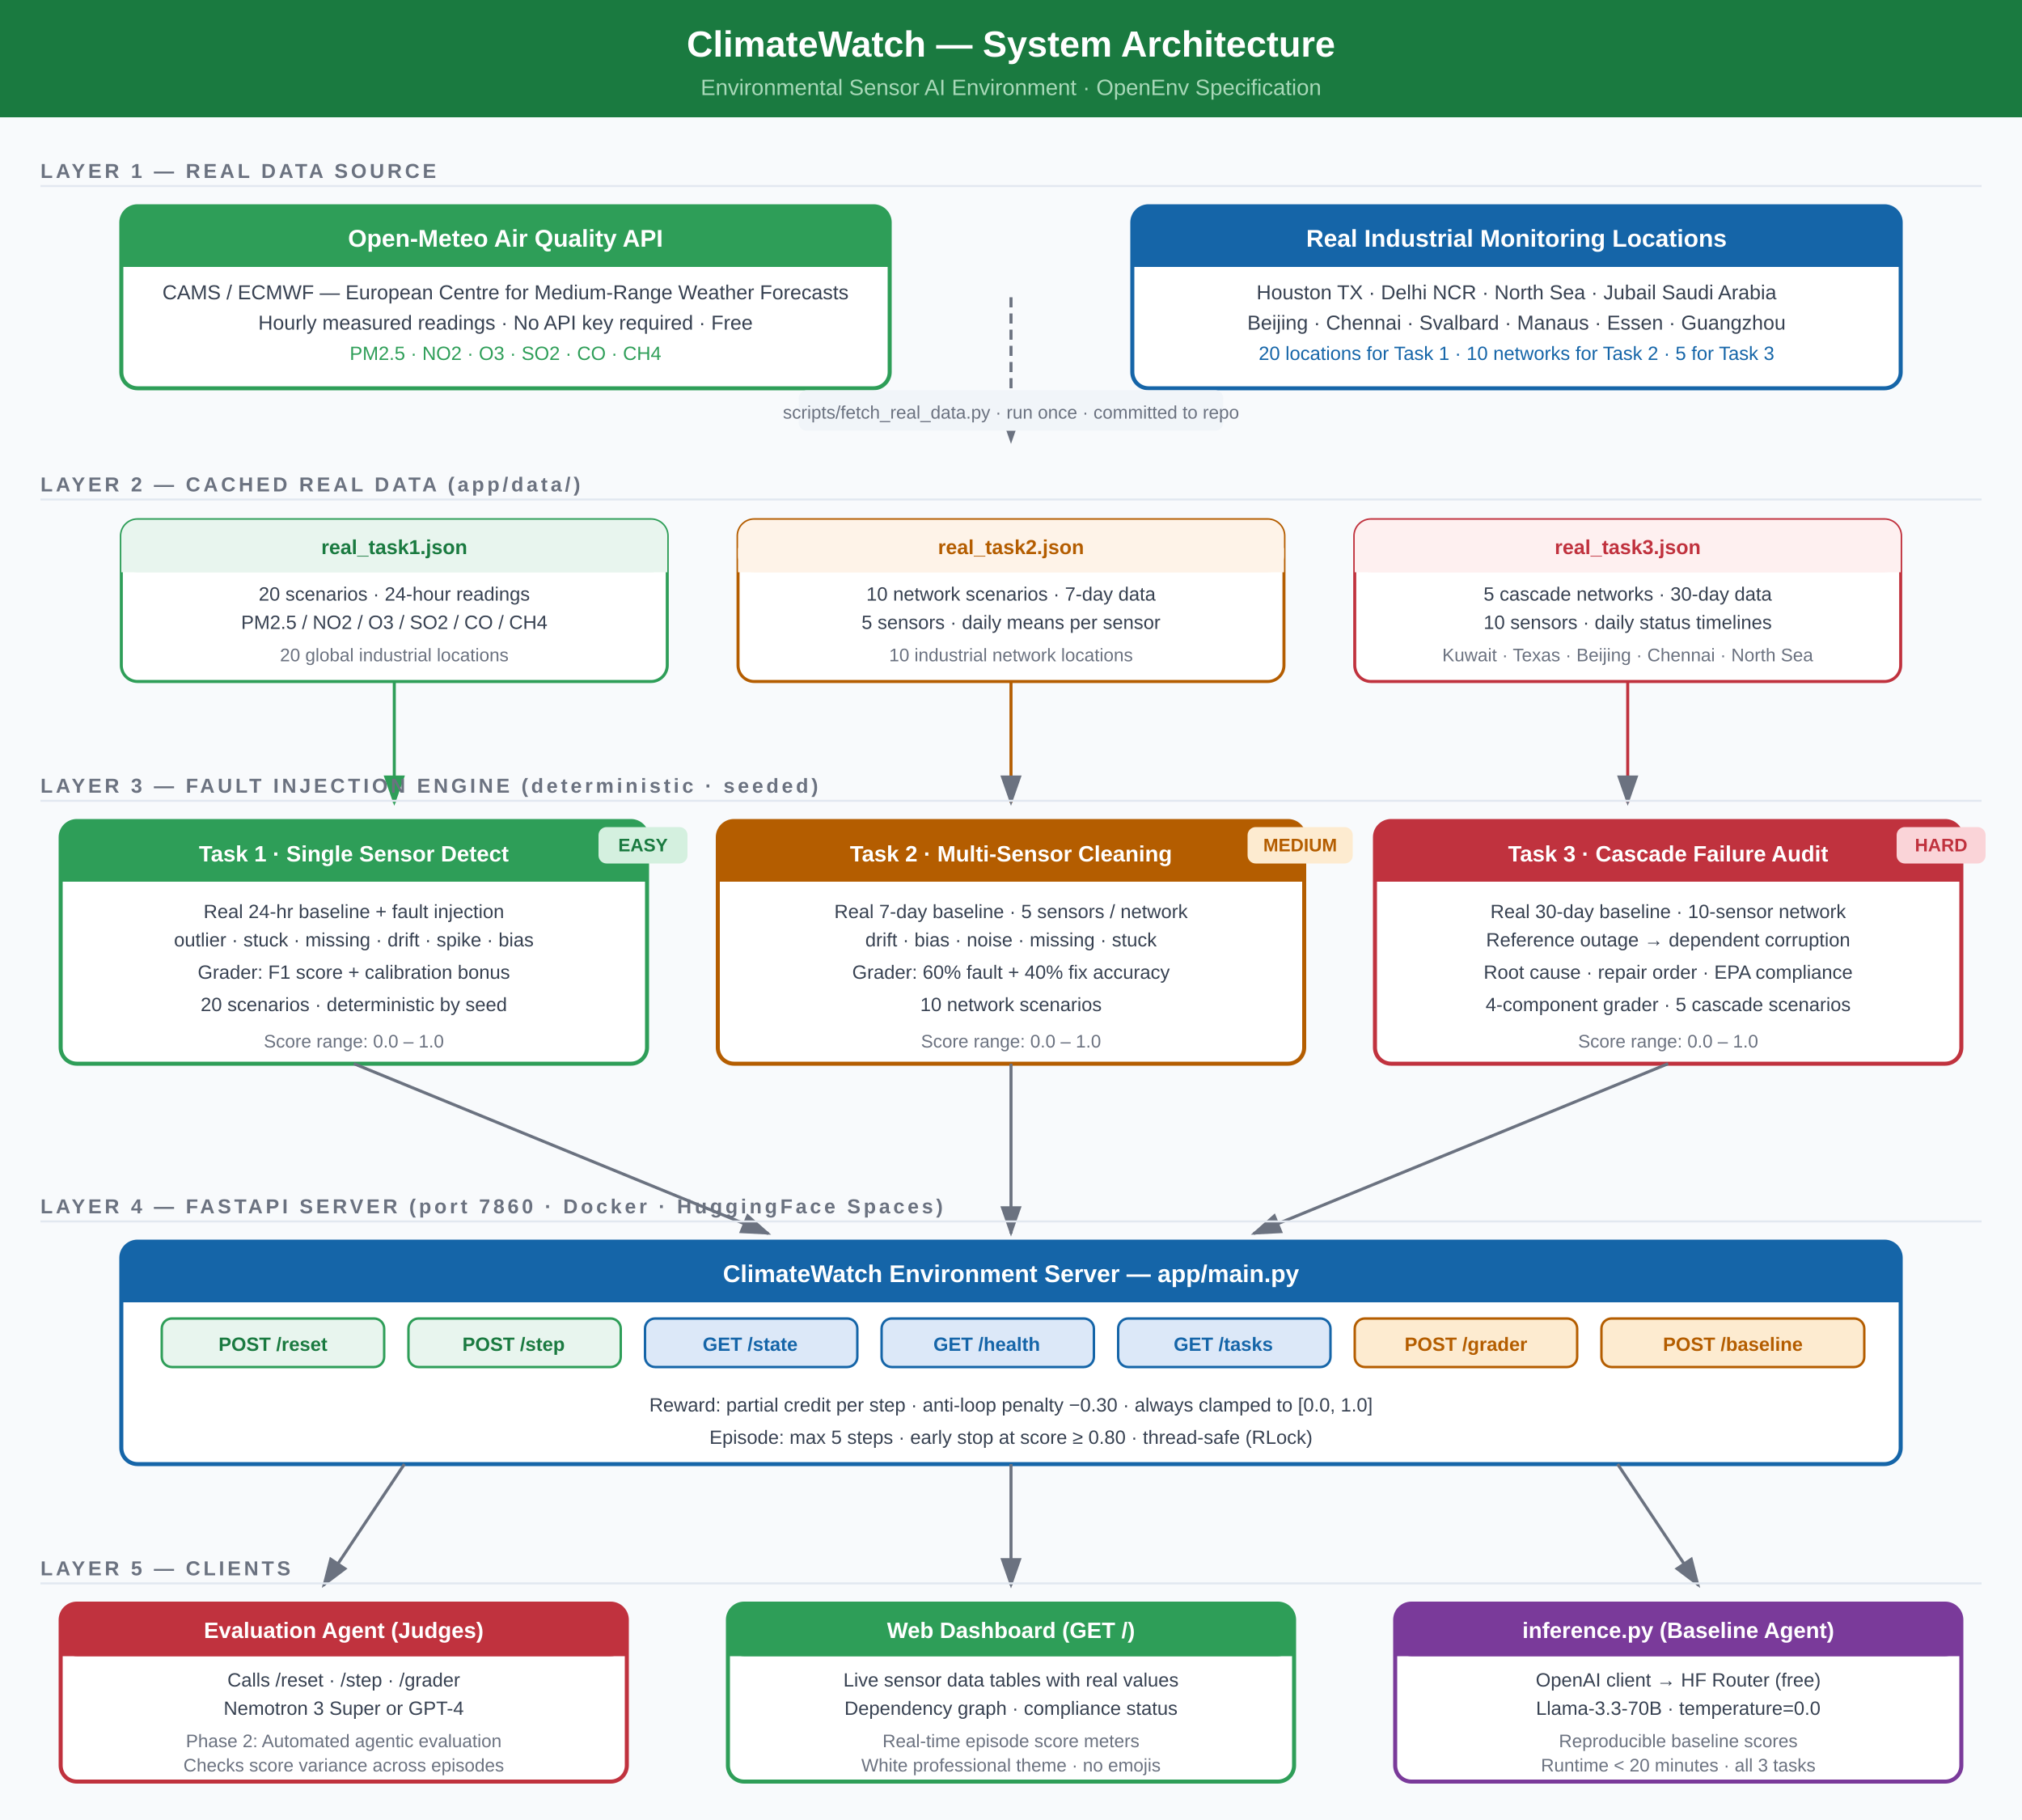
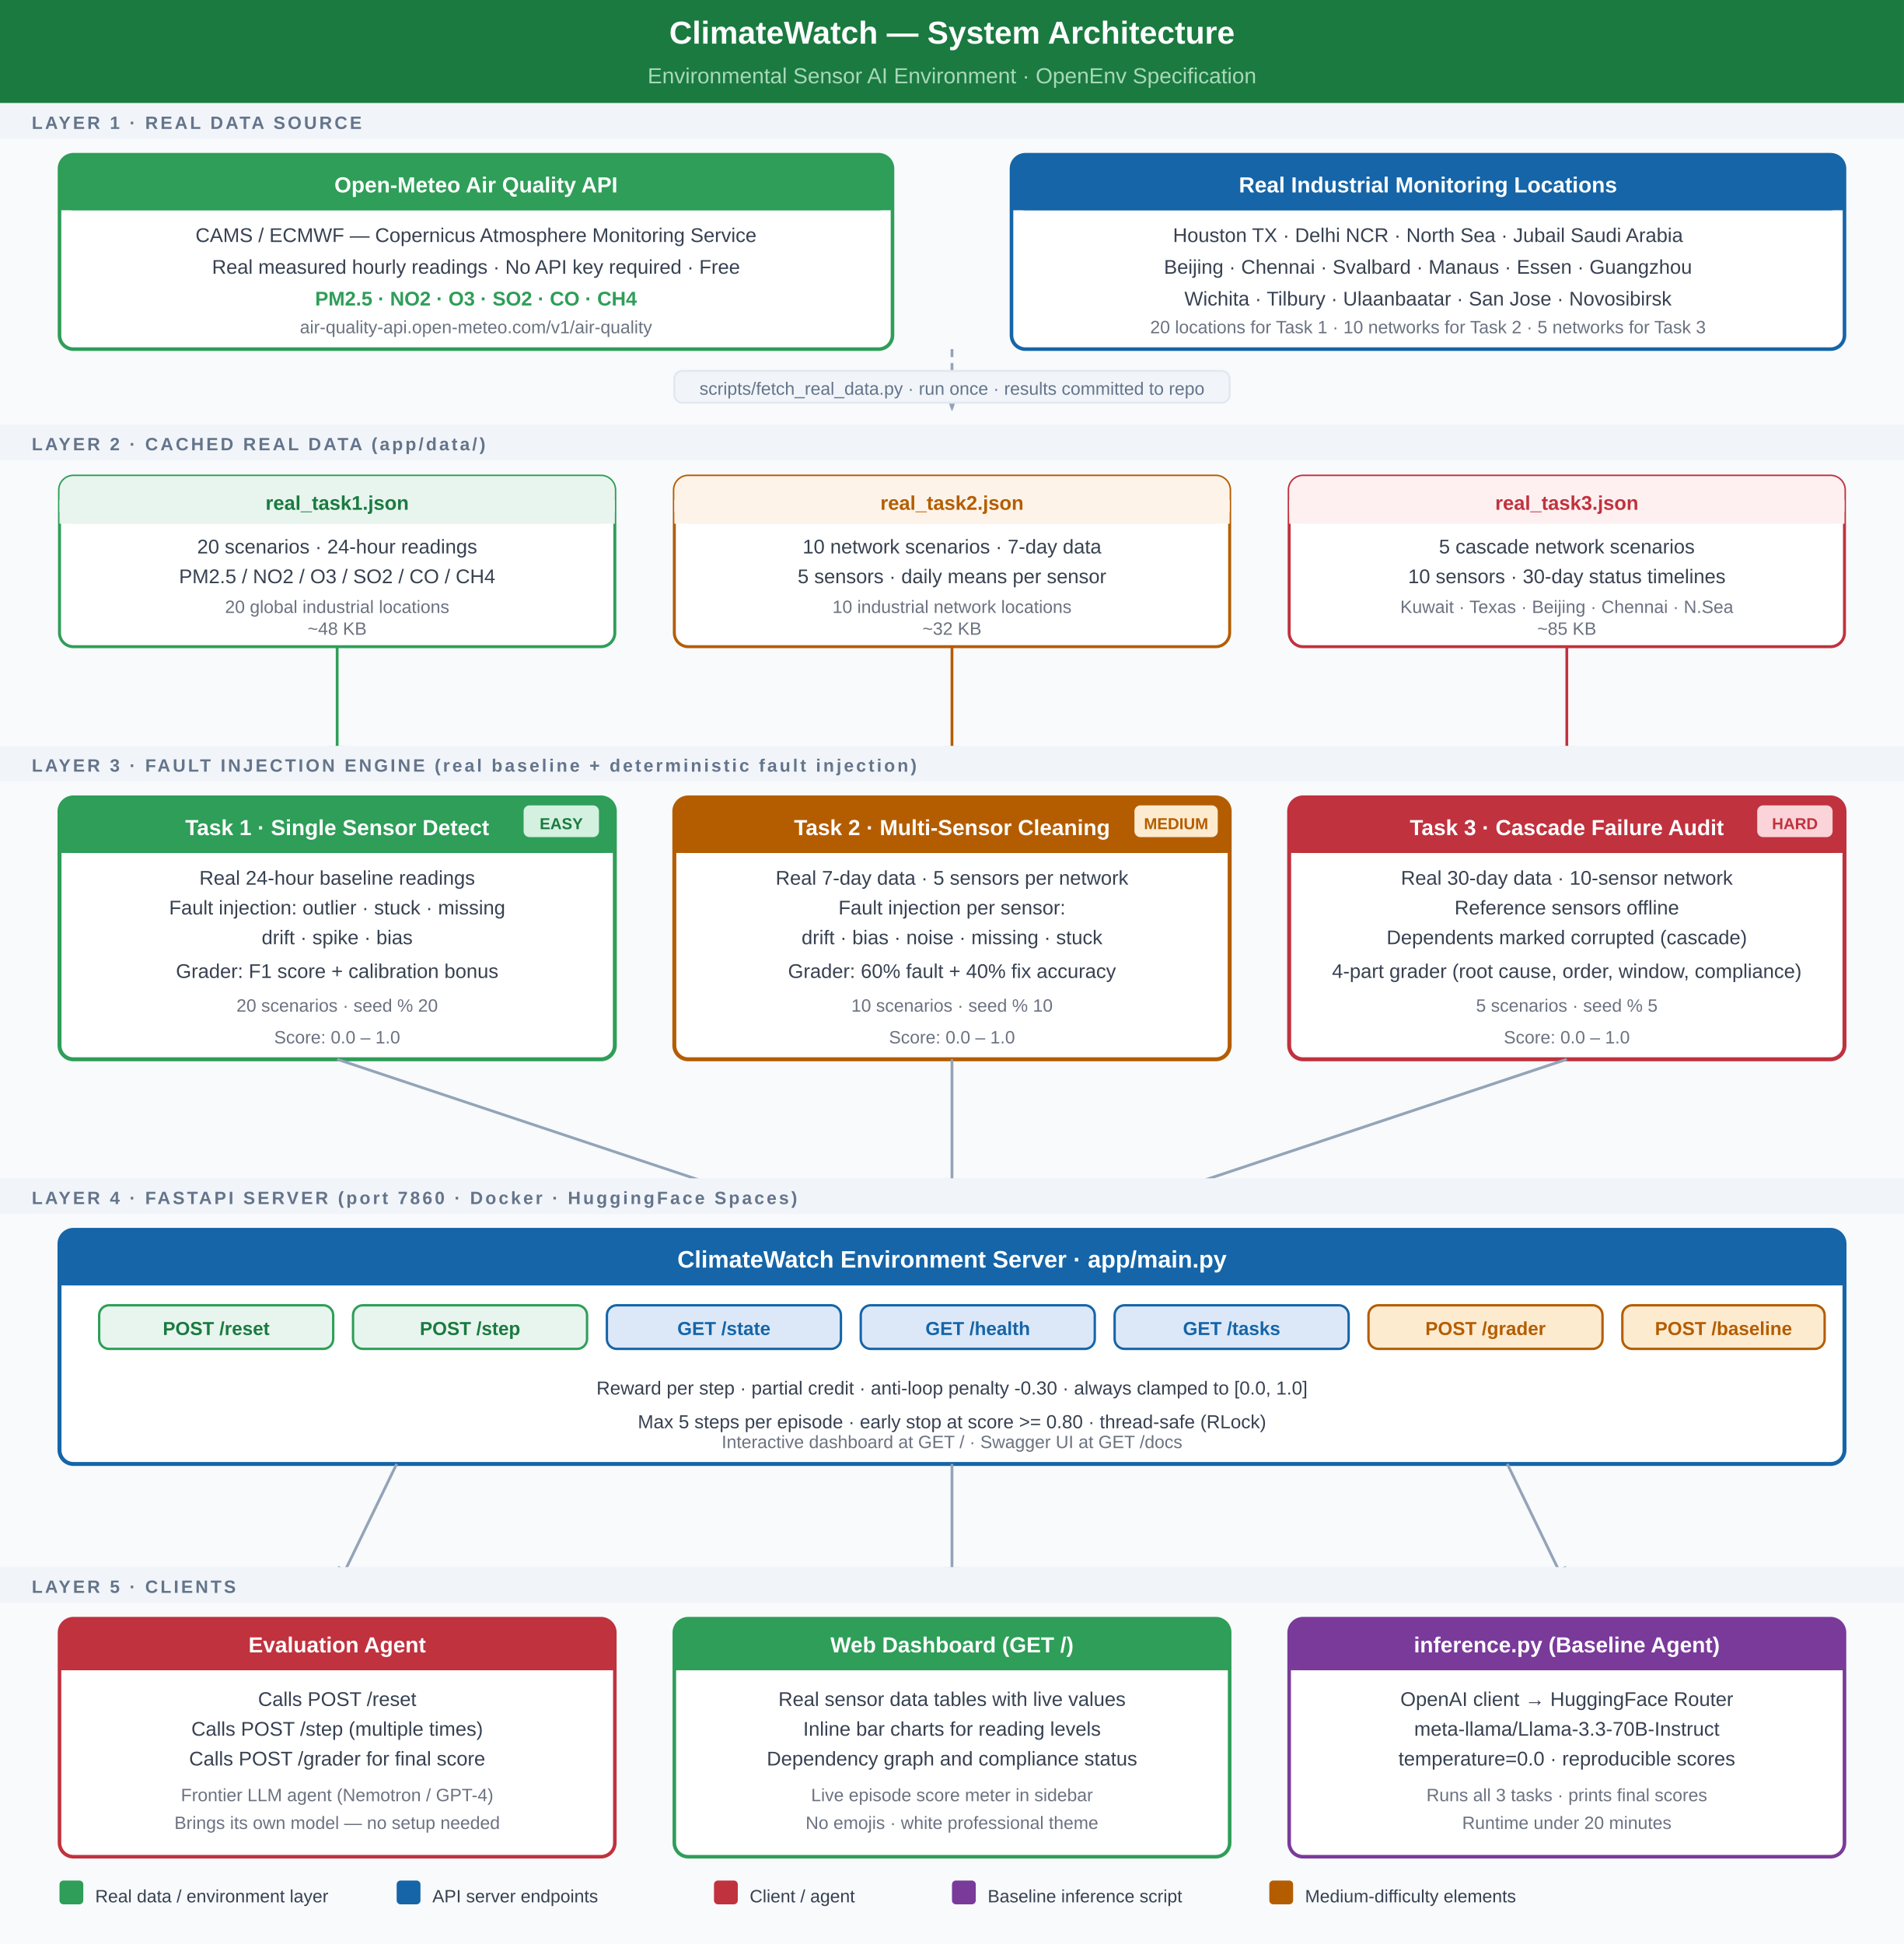
- <svg xmlns="http://www.w3.org/2000/svg" viewBox="0 0 1000 900" font-family="Segoe UI, Arial, sans-serif">
+ <svg xmlns="http://www.w3.org/2000/svg" viewBox="0 0 960 980" font-family="Segoe UI, Arial, sans-serif" font-size="12">
  <defs>
-     <marker id="arrow" markerWidth="10" markerHeight="7" refX="9" refY="3.5" orient="auto">
-       <polygon points="0 0, 10 3.5, 0 7" fill="#6b7280" />
+     <marker id="arr" markerWidth="8" markerHeight="6" refX="7" refY="3" orient="auto">
+       <polygon points="0 0, 8 3, 0 6" fill="#94a3b8" />
    </marker>
-     <marker id="arrow-green" markerWidth="10" markerHeight="7" refX="9" refY="3.5" orient="auto">
-       <polygon points="0 0, 10 3.5, 0 7" fill="#2e9e58" />
+     <marker id="arr-g" markerWidth="8" markerHeight="6" refX="7" refY="3" orient="auto">
+       <polygon points="0 0, 8 3, 0 6" fill="#2e9e58" />
    </marker>
-     <marker id="arrow-blue" markerWidth="10" markerHeight="7" refX="9" refY="3.5" orient="auto">
-       <polygon points="0 0, 10 3.5, 0 7" fill="#1565a8" />
+     <marker id="arr-b" markerWidth="8" markerHeight="6" refX="7" refY="3" orient="auto">
+       <polygon points="0 0, 8 3, 0 6" fill="#1565a8" />
    </marker>
  </defs>
-   <rect width="1000" height="900" fill="#f8fafc" rx="0" />
-   <rect x="0" y="0" width="1000" height="58" fill="#1a7a40" />
-   <text x="500" y="28" text-anchor="middle" font-size="18" font-weight="700" fill="#ffffff">ClimateWatch — System Architecture</text>
-   <text x="500" y="47" text-anchor="middle" font-size="11" fill="#a8d8b8">Environmental Sensor AI Environment · OpenEnv Specification</text>
-   <text x="20" y="88" font-size="10" font-weight="700" fill="#6b7280" letter-spacing="1.5">LAYER 1 — REAL DATA SOURCE</text>
-   <line x1="20" y1="92" x2="980" y2="92" stroke="#e2e8f0" stroke-width="1" />
-   <rect x="60" y="102" width="380" height="90" rx="8" fill="#ffffff" stroke="#2e9e58" stroke-width="2" />
-   <rect x="60" y="102" width="380" height="30" rx="8" fill="#2e9e58" />
-   <rect x="60" y="120" width="380" height="12" fill="#2e9e58" />
-   <text x="250" y="122" text-anchor="middle" font-size="12" font-weight="700" fill="#ffffff">Open-Meteo Air Quality API</text>
-   <text x="250" y="148" text-anchor="middle" font-size="10" fill="#374151">CAMS / ECMWF — European Centre for Medium-Range Weather Forecasts</text>
-   <text x="250" y="163" text-anchor="middle" font-size="10" fill="#374151">Hourly measured readings · No API key required · Free</text>
-   <text x="250" y="178" text-anchor="middle" font-size="9.5" fill="#2e9e58">PM2.5 · NO2 · O3 · SO2 · CO · CH4</text>
-   <rect x="560" y="102" width="380" height="90" rx="8" fill="#ffffff" stroke="#1565a8" stroke-width="2" />
-   <rect x="560" y="102" width="380" height="30" rx="8" fill="#1565a8" />
-   <rect x="560" y="120" width="380" height="12" fill="#1565a8" />
-   <text x="750" y="122" text-anchor="middle" font-size="12" font-weight="700" fill="#ffffff">Real Industrial Monitoring Locations</text>
-   <text x="750" y="148" text-anchor="middle" font-size="10" fill="#374151">Houston TX · Delhi NCR · North Sea · Jubail Saudi Arabia</text>
-   <text x="750" y="163" text-anchor="middle" font-size="10" fill="#374151">Beijing · Chennai · Svalbard · Manaus · Essen · Guangzhou</text>
-   <text x="750" y="178" text-anchor="middle" font-size="9.5" fill="#1565a8">20 locations for Task 1 · 10 networks for Task 2 · 5 for Task 3</text>
-   <line x1="500" y1="147" x2="500" y2="218" stroke="#6b7280" stroke-width="1.5" stroke-dasharray="5,3" marker-end="url(#arrow)" />
-   <rect x="395" y="193" width="210" height="20" rx="4" fill="#f1f5f9" />
-   <text x="500" y="207" text-anchor="middle" font-size="9" fill="#6b7280">scripts/fetch_real_data.py · run once · committed to repo</text>
-   <text x="20" y="243" font-size="10" font-weight="700" fill="#6b7280" letter-spacing="1.5">LAYER 2 — CACHED REAL DATA  (app/data/)</text>
-   <line x1="20" y1="247" x2="980" y2="247" stroke="#e2e8f0" stroke-width="1" />
-   <rect x="60" y="257" width="270" height="80" rx="8" fill="#ffffff" stroke="#2e9e58" stroke-width="1.5" />
-   <rect x="60" y="257" width="270" height="26" rx="8" fill="#e8f5ee" />
-   <rect x="60" y="271" width="270" height="12" fill="#e8f5ee" />
-   <text x="195" y="274" text-anchor="middle" font-size="10" font-weight="700" fill="#1a7a40">real_task1.json</text>
-   <text x="195" y="297" text-anchor="middle" font-size="9.5" fill="#374151">20 scenarios · 24-hour readings</text>
-   <text x="195" y="311" text-anchor="middle" font-size="9.5" fill="#374151">PM2.5 / NO2 / O3 / SO2 / CO / CH4</text>
-   <text x="195" y="327" text-anchor="middle" font-size="9" fill="#6b7280">20 global industrial locations</text>
-   <rect x="365" y="257" width="270" height="80" rx="8" fill="#ffffff" stroke="#b45d00" stroke-width="1.5" />
-   <rect x="365" y="257" width="270" height="26" rx="8" fill="#fef3e8" />
-   <rect x="365" y="271" width="270" height="12" fill="#fef3e8" />
-   <text x="500" y="274" text-anchor="middle" font-size="10" font-weight="700" fill="#b45d00">real_task2.json</text>
-   <text x="500" y="297" text-anchor="middle" font-size="9.5" fill="#374151">10 network scenarios · 7-day data</text>
-   <text x="500" y="311" text-anchor="middle" font-size="9.5" fill="#374151">5 sensors · daily means per sensor</text>
-   <text x="500" y="327" text-anchor="middle" font-size="9" fill="#6b7280">10 industrial network locations</text>
-   <rect x="670" y="257" width="270" height="80" rx="8" fill="#ffffff" stroke="#c0323e" stroke-width="1.5" />
-   <rect x="670" y="257" width="270" height="26" rx="8" fill="#fef0f0" />
-   <rect x="670" y="271" width="270" height="12" fill="#fef0f0" />
-   <text x="805" y="274" text-anchor="middle" font-size="10" font-weight="700" fill="#c0323e">real_task3.json</text>
-   <text x="805" y="297" text-anchor="middle" font-size="9.5" fill="#374151">5 cascade networks · 30-day data</text>
-   <text x="805" y="311" text-anchor="middle" font-size="9.5" fill="#374151">10 sensors · daily status timelines</text>
-   <text x="805" y="327" text-anchor="middle" font-size="9" fill="#6b7280">Kuwait · Texas · Beijing · Chennai · North Sea</text>
-   <line x1="195" y1="337" x2="195" y2="397" stroke="#2e9e58" stroke-width="1.5" marker-end="url(#arrow-green)" />
-   <line x1="500" y1="337" x2="500" y2="397" stroke="#b45d00" stroke-width="1.5" marker-end="url(#arrow)" />
-   <line x1="805" y1="337" x2="805" y2="397" stroke="#c0323e" stroke-width="1.5" marker-end="url(#arrow)" />
-   <text x="20" y="392" font-size="10" font-weight="700" fill="#6b7280" letter-spacing="1.5">LAYER 3 — FAULT INJECTION ENGINE  (deterministic · seeded)</text>
-   <line x1="20" y1="396" x2="980" y2="396" stroke="#e2e8f0" stroke-width="1" />
-   <rect x="30" y="406" width="290" height="120" rx="8" fill="#ffffff" stroke="#2e9e58" stroke-width="2" />
-   <rect x="30" y="406" width="290" height="30" rx="8" fill="#2e9e58" />
-   <rect x="30" y="424" width="290" height="12" fill="#2e9e58" />
-   <text x="175" y="426" text-anchor="middle" font-size="11" font-weight="700" fill="#ffffff">Task 1 · Single Sensor Detect</text>
-   <rect x="296" y="409" width="44" height="18" rx="4" fill="#d4f0df" />
-   <text x="318" y="421" text-anchor="middle" font-size="9" font-weight="700" fill="#1a7a40">EASY</text>
-   <text x="175" y="454" text-anchor="middle" font-size="9.5" fill="#374151">Real 24-hr baseline + fault injection</text>
-   <text x="175" y="468" text-anchor="middle" font-size="9.5" fill="#374151">outlier · stuck · missing · drift · spike · bias</text>
-   <text x="175" y="484" text-anchor="middle" font-size="9.5" fill="#374151">Grader: F1 score + calibration bonus</text>
-   <text x="175" y="500" text-anchor="middle" font-size="9.5" fill="#374151">20 scenarios · deterministic by seed</text>
-   <text x="175" y="518" text-anchor="middle" font-size="9" fill="#6b7280">Score range: 0.0 – 1.0</text>
-   <rect x="355" y="406" width="290" height="120" rx="8" fill="#ffffff" stroke="#b45d00" stroke-width="2" />
-   <rect x="355" y="406" width="290" height="30" rx="8" fill="#b45d00" />
-   <rect x="355" y="424" width="290" height="12" fill="#b45d00" />
-   <text x="500" y="426" text-anchor="middle" font-size="11" font-weight="700" fill="#ffffff">Task 2 · Multi-Sensor Cleaning</text>
-   <rect x="617" y="409" width="52" height="18" rx="4" fill="#fdebd0" />
-   <text x="643" y="421" text-anchor="middle" font-size="9" font-weight="700" fill="#b45d00">MEDIUM</text>
-   <text x="500" y="454" text-anchor="middle" font-size="9.5" fill="#374151">Real 7-day baseline · 5 sensors / network</text>
-   <text x="500" y="468" text-anchor="middle" font-size="9.5" fill="#374151">drift · bias · noise · missing · stuck</text>
-   <text x="500" y="484" text-anchor="middle" font-size="9.5" fill="#374151">Grader: 60% fault + 40% fix accuracy</text>
-   <text x="500" y="500" text-anchor="middle" font-size="9.5" fill="#374151">10 network scenarios</text>
-   <text x="500" y="518" text-anchor="middle" font-size="9" fill="#6b7280">Score range: 0.0 – 1.0</text>
-   <rect x="680" y="406" width="290" height="120" rx="8" fill="#ffffff" stroke="#c0323e" stroke-width="2" />
-   <rect x="680" y="406" width="290" height="30" rx="8" fill="#c0323e" />
-   <rect x="680" y="424" width="290" height="12" fill="#c0323e" />
-   <text x="825" y="426" text-anchor="middle" font-size="11" font-weight="700" fill="#ffffff">Task 3 · Cascade Failure Audit</text>
-   <rect x="938" y="409" width="44" height="18" rx="4" fill="#fad4d8" />
-   <text x="960" y="421" text-anchor="middle" font-size="9" font-weight="700" fill="#c0323e">HARD</text>
-   <text x="825" y="454" text-anchor="middle" font-size="9.5" fill="#374151">Real 30-day baseline · 10-sensor network</text>
-   <text x="825" y="468" text-anchor="middle" font-size="9.5" fill="#374151">Reference outage → dependent corruption</text>
-   <text x="825" y="484" text-anchor="middle" font-size="9.5" fill="#374151">Root cause · repair order · EPA compliance</text>
-   <text x="825" y="500" text-anchor="middle" font-size="9.5" fill="#374151">4-component grader · 5 cascade scenarios</text>
-   <text x="825" y="518" text-anchor="middle" font-size="9" fill="#6b7280">Score range: 0.0 – 1.0</text>
-   <line x1="175" y1="526" x2="380" y2="610" stroke="#6b7280" stroke-width="1.5" marker-end="url(#arrow)" />
-   <line x1="500" y1="526" x2="500" y2="610" stroke="#6b7280" stroke-width="1.5" marker-end="url(#arrow)" />
-   <line x1="825" y1="526" x2="620" y2="610" stroke="#6b7280" stroke-width="1.5" marker-end="url(#arrow)" />
-   <text x="20" y="600" font-size="10" font-weight="700" fill="#6b7280" letter-spacing="1.5">LAYER 4 — FASTAPI SERVER  (port 7860 · Docker · HuggingFace Spaces)</text>
-   <line x1="20" y1="604" x2="980" y2="604" stroke="#e2e8f0" stroke-width="1" />
-   <rect x="60" y="614" width="880" height="110" rx="8" fill="#ffffff" stroke="#1565a8" stroke-width="2" />
-   <rect x="60" y="614" width="880" height="30" rx="8" fill="#1565a8" />
-   <rect x="60" y="632" width="880" height="12" fill="#1565a8" />
-   <text x="500" y="634" text-anchor="middle" font-size="12" font-weight="700" fill="#ffffff">ClimateWatch Environment Server  —  app/main.py</text>
-   <rect x="80" y="652" width="110" height="24" rx="5" fill="#e8f5ee" stroke="#2e9e58" stroke-width="1.2" />
-   <text x="135" y="668" text-anchor="middle" font-size="9.5" font-weight="700" fill="#1a7a40">POST /reset</text>
-   <rect x="202" y="652" width="105" height="24" rx="5" fill="#e8f5ee" stroke="#2e9e58" stroke-width="1.2" />
-   <text x="254" y="668" text-anchor="middle" font-size="9.5" font-weight="700" fill="#1a7a40">POST /step</text>
-   <rect x="319" y="652" width="105" height="24" rx="5" fill="#dce8f8" stroke="#1565a8" stroke-width="1.2" />
-   <text x="371" y="668" text-anchor="middle" font-size="9.5" font-weight="700" fill="#1565a8">GET /state</text>
-   <rect x="436" y="652" width="105" height="24" rx="5" fill="#dce8f8" stroke="#1565a8" stroke-width="1.2" />
-   <text x="488" y="668" text-anchor="middle" font-size="9.5" font-weight="700" fill="#1565a8">GET /health</text>
-   <rect x="553" y="652" width="105" height="24" rx="5" fill="#dce8f8" stroke="#1565a8" stroke-width="1.2" />
-   <text x="605" y="668" text-anchor="middle" font-size="9.5" font-weight="700" fill="#1565a8">GET /tasks</text>
-   <rect x="670" y="652" width="110" height="24" rx="5" fill="#fdebd0" stroke="#b45d00" stroke-width="1.2" />
-   <text x="725" y="668" text-anchor="middle" font-size="9.5" font-weight="700" fill="#b45d00">POST /grader</text>
-   <rect x="792" y="652" width="130" height="24" rx="5" fill="#fdebd0" stroke="#b45d00" stroke-width="1.2" />
-   <text x="857" y="668" text-anchor="middle" font-size="9.5" font-weight="700" fill="#b45d00">POST /baseline</text>
-   <text x="500" y="698" text-anchor="middle" font-size="9.5" fill="#374151">Reward: partial credit per step  ·  anti-loop penalty −0.30  ·  always clamped to [0.0, 1.0]</text>
-   <text x="500" y="714" text-anchor="middle" font-size="9.5" fill="#374151">Episode: max 5 steps  ·  early stop at score ≥ 0.80  ·  thread-safe (RLock)</text>
-   <line x1="200" y1="724" x2="160" y2="784" stroke="#6b7280" stroke-width="1.5" marker-end="url(#arrow)" />
-   <line x1="500" y1="724" x2="500" y2="784" stroke="#6b7280" stroke-width="1.5" marker-end="url(#arrow)" />
-   <line x1="800" y1="724" x2="840" y2="784" stroke="#6b7280" stroke-width="1.5" marker-end="url(#arrow)" />
-   <text x="20" y="779" font-size="10" font-weight="700" fill="#6b7280" letter-spacing="1.5">LAYER 5 — CLIENTS</text>
-   <line x1="20" y1="783" x2="980" y2="783" stroke="#e2e8f0" stroke-width="1" />
-   <rect x="30" y="793" width="280" height="88" rx="8" fill="#ffffff" stroke="#c0323e" stroke-width="2" />
-   <rect x="30" y="793" width="280" height="26" rx="8" fill="#c0323e" />
-   <rect x="30" y="807" width="280" height="12" fill="#c0323e" />
-   <text x="170" y="810" text-anchor="middle" font-size="11" font-weight="700" fill="#ffffff">Evaluation Agent (Judges)</text>
-   <text x="170" y="834" text-anchor="middle" font-size="9.5" fill="#374151">Calls /reset · /step · /grader</text>
-   <text x="170" y="848" text-anchor="middle" font-size="9.5" fill="#374151">Nemotron 3 Super or GPT-4</text>
-   <text x="170" y="864" text-anchor="middle" font-size="9" fill="#6b7280">Phase 2: Automated agentic evaluation</text>
-   <text x="170" y="876" text-anchor="middle" font-size="9" fill="#6b7280">Checks score variance across episodes</text>
-   <rect x="360" y="793" width="280" height="88" rx="8" fill="#ffffff" stroke="#2e9e58" stroke-width="2" />
-   <rect x="360" y="793" width="280" height="26" rx="8" fill="#2e9e58" />
-   <rect x="360" y="807" width="280" height="12" fill="#2e9e58" />
-   <text x="500" y="810" text-anchor="middle" font-size="11" font-weight="700" fill="#ffffff">Web Dashboard  (GET /)</text>
-   <text x="500" y="834" text-anchor="middle" font-size="9.5" fill="#374151">Live sensor data tables with real values</text>
-   <text x="500" y="848" text-anchor="middle" font-size="9.5" fill="#374151">Dependency graph · compliance status</text>
-   <text x="500" y="864" text-anchor="middle" font-size="9" fill="#6b7280">Real-time episode score meters</text>
-   <text x="500" y="876" text-anchor="middle" font-size="9" fill="#6b7280">White professional theme · no emojis</text>
-   <rect x="690" y="793" width="280" height="88" rx="8" fill="#ffffff" stroke="#7a3a9a" stroke-width="2" />
-   <rect x="690" y="793" width="280" height="26" rx="8" fill="#7a3a9a" />
-   <rect x="690" y="807" width="280" height="12" fill="#7a3a9a" />
-   <text x="830" y="810" text-anchor="middle" font-size="11" font-weight="700" fill="#ffffff">inference.py  (Baseline Agent)</text>
-   <text x="830" y="834" text-anchor="middle" font-size="9.5" fill="#374151">OpenAI client → HF Router (free)</text>
-   <text x="830" y="848" text-anchor="middle" font-size="9.5" fill="#374151">Llama-3.3-70B · temperature=0.0</text>
-   <text x="830" y="864" text-anchor="middle" font-size="9" fill="#6b7280">Reproducible baseline scores</text>
-   <text x="830" y="876" text-anchor="middle" font-size="9" fill="#6b7280">Runtime &lt; 20 minutes · all 3 tasks</text>
+   <rect width="960" height="980" fill="#f8fafc" />
+   <rect x="0" y="0" width="960" height="52" fill="#1a7a40" />
+   <text x="480" y="22" text-anchor="middle" font-size="16" font-weight="700" fill="#ffffff">
+     ClimateWatch — System Architecture
+   </text>
+   <text x="480" y="42" text-anchor="middle" font-size="11" fill="#a8d8b8">
+     Environmental Sensor AI Environment · OpenEnv Specification
+   </text>
+   <rect x="0" y="52" width="960" height="18" fill="#f1f5f9" />
+   <text x="16" y="65" font-size="9" font-weight="700" letter-spacing="1.2" fill="#64748b">
+     LAYER 1  ·  REAL DATA SOURCE
+   </text>
+   <rect x="30" y="78" width="420" height="98" rx="7" fill="#ffffff" stroke="#2e9e58" stroke-width="1.8" />
+   <rect x="30" y="78" width="420" height="28" rx="7" fill="#2e9e58" />
+   <rect x="30" y="94" width="420" height="12" fill="#2e9e58" />
+   <text x="240" y="97" text-anchor="middle" font-size="11" font-weight="700" fill="#ffffff">
+     Open-Meteo Air Quality API
+   </text>
+   <text x="240" y="122" text-anchor="middle" font-size="10" fill="#374151">
+     CAMS / ECMWF — Copernicus Atmosphere Monitoring Service
+   </text>
+   <text x="240" y="138" text-anchor="middle" font-size="10" fill="#374151">
+     Real measured hourly readings · No API key required · Free
+   </text>
+   <text x="240" y="154" text-anchor="middle" font-size="10" fill="#2e9e58" font-weight="600">
+     PM2.5  ·  NO2  ·  O3  ·  SO2  ·  CO  ·  CH4
+   </text>
+   <text x="240" y="168" text-anchor="middle" font-size="9" fill="#6b7280">
+     air-quality-api.open-meteo.com/v1/air-quality
+   </text>
+   <rect x="510" y="78" width="420" height="98" rx="7" fill="#ffffff" stroke="#1565a8" stroke-width="1.8" />
+   <rect x="510" y="78" width="420" height="28" rx="7" fill="#1565a8" />
+   <rect x="510" y="94" width="420" height="12" fill="#1565a8" />
+   <text x="720" y="97" text-anchor="middle" font-size="11" font-weight="700" fill="#ffffff">
+     Real Industrial Monitoring Locations
+   </text>
+   <text x="720" y="122" text-anchor="middle" font-size="10" fill="#374151">
+     Houston TX  ·  Delhi NCR  ·  North Sea  ·  Jubail Saudi Arabia
+   </text>
+   <text x="720" y="138" text-anchor="middle" font-size="10" fill="#374151">
+     Beijing  ·  Chennai  ·  Svalbard  ·  Manaus  ·  Essen  ·  Guangzhou
+   </text>
+   <text x="720" y="154" text-anchor="middle" font-size="10" fill="#374151">
+     Wichita  ·  Tilbury  ·  Ulaanbaatar  ·  San Jose  ·  Novosibirsk
+   </text>
+   <text x="720" y="168" text-anchor="middle" font-size="9" fill="#6b7280">
+     20 locations for Task 1  ·  10 networks for Task 2  ·  5 networks for Task 3
+   </text>
+   <line x1="480" y1="176" x2="480" y2="206" stroke="#94a3b8" stroke-width="1.4" stroke-dasharray="4,3" marker-end="url(#arr)" />
+   <rect x="340" y="187" width="280" height="16" rx="4" fill="#f1f5f9" stroke="#e2e8f0" stroke-width="1" />
+   <text x="480" y="199" text-anchor="middle" font-size="9" fill="#64748b">
+     scripts/fetch_real_data.py  ·  run once  ·  results committed to repo
+   </text>
+   <rect x="0" y="214" width="960" height="18" fill="#f1f5f9" />
+   <text x="16" y="227" font-size="9" font-weight="700" letter-spacing="1.2" fill="#64748b">
+     LAYER 2  ·  CACHED REAL DATA  (app/data/)
+   </text>
+   <rect x="30" y="240" width="280" height="86" rx="7" fill="#ffffff" stroke="#2e9e58" stroke-width="1.5" />
+   <rect x="30" y="240" width="280" height="24" rx="7" fill="#e8f5ee" />
+   <rect x="30" y="252" width="280" height="12" fill="#e8f5ee" />
+   <text x="170" y="257" text-anchor="middle" font-size="10" font-weight="700" fill="#1a7a40">
+     real_task1.json
+   </text>
+   <text x="170" y="279" text-anchor="middle" font-size="10" fill="#374151">20 scenarios  ·  24-hour readings</text>
+   <text x="170" y="294" text-anchor="middle" font-size="10" fill="#374151">PM2.5 / NO2 / O3 / SO2 / CO / CH4</text>
+   <text x="170" y="309" text-anchor="middle" font-size="9" fill="#6b7280">20 global industrial locations</text>
+   <text x="170" y="320" text-anchor="middle" font-size="9" fill="#6b7280">~48 KB</text>
+   <rect x="340" y="240" width="280" height="86" rx="7" fill="#ffffff" stroke="#b45d00" stroke-width="1.5" />
+   <rect x="340" y="240" width="280" height="24" rx="7" fill="#fef3e8" />
+   <rect x="340" y="252" width="280" height="12" fill="#fef3e8" />
+   <text x="480" y="257" text-anchor="middle" font-size="10" font-weight="700" fill="#b45d00">
+     real_task2.json
+   </text>
+   <text x="480" y="279" text-anchor="middle" font-size="10" fill="#374151">10 network scenarios  ·  7-day data</text>
+   <text x="480" y="294" text-anchor="middle" font-size="10" fill="#374151">5 sensors  ·  daily means per sensor</text>
+   <text x="480" y="309" text-anchor="middle" font-size="9" fill="#6b7280">10 industrial network locations</text>
+   <text x="480" y="320" text-anchor="middle" font-size="9" fill="#6b7280">~32 KB</text>
+   <rect x="650" y="240" width="280" height="86" rx="7" fill="#ffffff" stroke="#c0323e" stroke-width="1.5" />
+   <rect x="650" y="240" width="280" height="24" rx="7" fill="#fef0f0" />
+   <rect x="650" y="252" width="280" height="12" fill="#fef0f0" />
+   <text x="790" y="257" text-anchor="middle" font-size="10" font-weight="700" fill="#c0323e">
+     real_task3.json
+   </text>
+   <text x="790" y="279" text-anchor="middle" font-size="10" fill="#374151">5 cascade network scenarios</text>
+   <text x="790" y="294" text-anchor="middle" font-size="10" fill="#374151">10 sensors  ·  30-day status timelines</text>
+   <text x="790" y="309" text-anchor="middle" font-size="9" fill="#6b7280">Kuwait · Texas · Beijing · Chennai · N.Sea</text>
+   <text x="790" y="320" text-anchor="middle" font-size="9" fill="#6b7280">~85 KB</text>
+   <line x1="170" y1="326" x2="170" y2="386" stroke="#2e9e58" stroke-width="1.4" marker-end="url(#arr-g)" />
+   <line x1="480" y1="326" x2="480" y2="386" stroke="#b45d00" stroke-width="1.4" marker-end="url(#arr)" />
+   <line x1="790" y1="326" x2="790" y2="386" stroke="#c0323e" stroke-width="1.4" marker-end="url(#arr)" />
+   <rect x="0" y="376" width="960" height="18" fill="#f1f5f9" />
+   <text x="16" y="389" font-size="9" font-weight="700" letter-spacing="1.2" fill="#64748b">
+     LAYER 3  ·  FAULT INJECTION ENGINE  (real baseline + deterministic fault injection)
+   </text>
+   <rect x="30" y="402" width="280" height="132" rx="7" fill="#ffffff" stroke="#2e9e58" stroke-width="2" />
+   <rect x="30" y="402" width="280" height="28" rx="7" fill="#2e9e58" />
+   <rect x="30" y="418" width="280" height="12" fill="#2e9e58" />
+   <text x="170" y="421" text-anchor="middle" font-size="11" font-weight="700" fill="#ffffff">
+     Task 1  ·  Single Sensor Detect
+   </text>
+   <rect x="264" y="406" width="38" height="16" rx="3" fill="#d4f0df" />
+   <text x="283" y="418" text-anchor="middle" font-size="8" font-weight="700" fill="#1a7a40">EASY</text>
+   <text x="170" y="446" text-anchor="middle" font-size="10" fill="#374151">
+     Real 24-hour baseline readings
+   </text>
+   <text x="170" y="461" text-anchor="middle" font-size="10" fill="#374151">
+     Fault injection: outlier · stuck · missing
+   </text>
+   <text x="170" y="476" text-anchor="middle" font-size="10" fill="#374151">
+     drift · spike · bias
+   </text>
+   <text x="170" y="493" text-anchor="middle" font-size="10" fill="#374151">
+     Grader: F1 score + calibration bonus
+   </text>
+   <text x="170" y="510" text-anchor="middle" font-size="9" fill="#6b7280">
+     20 scenarios  ·  seed % 20
+   </text>
+   <text x="170" y="526" text-anchor="middle" font-size="9" fill="#6b7280">
+     Score: 0.0 – 1.0
+   </text>
+   <rect x="340" y="402" width="280" height="132" rx="7" fill="#ffffff" stroke="#b45d00" stroke-width="2" />
+   <rect x="340" y="402" width="280" height="28" rx="7" fill="#b45d00" />
+   <rect x="340" y="418" width="280" height="12" fill="#b45d00" />
+   <text x="480" y="421" text-anchor="middle" font-size="11" font-weight="700" fill="#ffffff">
+     Task 2  ·  Multi-Sensor Cleaning
+   </text>
+   <rect x="572" y="406" width="42" height="16" rx="3" fill="#fdebd0" />
+   <text x="593" y="418" text-anchor="middle" font-size="8" font-weight="700" fill="#b45d00">MEDIUM</text>
+   <text x="480" y="446" text-anchor="middle" font-size="10" fill="#374151">
+     Real 7-day data  ·  5 sensors per network
+   </text>
+   <text x="480" y="461" text-anchor="middle" font-size="10" fill="#374151">
+     Fault injection per sensor:
+   </text>
+   <text x="480" y="476" text-anchor="middle" font-size="10" fill="#374151">
+     drift · bias · noise · missing · stuck
+   </text>
+   <text x="480" y="493" text-anchor="middle" font-size="10" fill="#374151">
+     Grader: 60% fault + 40% fix accuracy
+   </text>
+   <text x="480" y="510" text-anchor="middle" font-size="9" fill="#6b7280">
+     10 scenarios  ·  seed % 10
+   </text>
+   <text x="480" y="526" text-anchor="middle" font-size="9" fill="#6b7280">
+     Score: 0.0 – 1.0
+   </text>
+   <rect x="650" y="402" width="280" height="132" rx="7" fill="#ffffff" stroke="#c0323e" stroke-width="2" />
+   <rect x="650" y="402" width="280" height="28" rx="7" fill="#c0323e" />
+   <rect x="650" y="418" width="280" height="12" fill="#c0323e" />
+   <text x="790" y="421" text-anchor="middle" font-size="11" font-weight="700" fill="#ffffff">
+     Task 3  ·  Cascade Failure Audit
+   </text>
+   <rect x="886" y="406" width="38" height="16" rx="3" fill="#fad4d8" />
+   <text x="905" y="418" text-anchor="middle" font-size="8" font-weight="700" fill="#c0323e">HARD</text>
+   <text x="790" y="446" text-anchor="middle" font-size="10" fill="#374151">
+     Real 30-day data  ·  10-sensor network
+   </text>
+   <text x="790" y="461" text-anchor="middle" font-size="10" fill="#374151">
+     Reference sensors offline
+   </text>
+   <text x="790" y="476" text-anchor="middle" font-size="10" fill="#374151">
+     Dependents marked corrupted (cascade)
+   </text>
+   <text x="790" y="493" text-anchor="middle" font-size="10" fill="#374151">
+     4-part grader (root cause, order, window, compliance)
+   </text>
+   <text x="790" y="510" text-anchor="middle" font-size="9" fill="#6b7280">
+     5 scenarios  ·  seed % 5
+   </text>
+   <text x="790" y="526" text-anchor="middle" font-size="9" fill="#6b7280">
+     Score: 0.0 – 1.0
+   </text>
+   <line x1="170" y1="534" x2="380" y2="604" stroke="#94a3b8" stroke-width="1.4" marker-end="url(#arr)" />
+   <line x1="480" y1="534" x2="480" y2="604" stroke="#94a3b8" stroke-width="1.4" marker-end="url(#arr)" />
+   <line x1="790" y1="534" x2="580" y2="604" stroke="#94a3b8" stroke-width="1.4" marker-end="url(#arr)" />
+   <rect x="0" y="594" width="960" height="18" fill="#f1f5f9" />
+   <text x="16" y="607" font-size="9" font-weight="700" letter-spacing="1.2" fill="#64748b">
+     LAYER 4  ·  FASTAPI SERVER  (port 7860  ·  Docker  ·  HuggingFace Spaces)
+   </text>
+   <rect x="30" y="620" width="900" height="118" rx="7" fill="#ffffff" stroke="#1565a8" stroke-width="2" />
+   <rect x="30" y="620" width="900" height="28" rx="7" fill="#1565a8" />
+   <rect x="30" y="636" width="900" height="12" fill="#1565a8" />
+   <text x="480" y="639" text-anchor="middle" font-size="12" font-weight="700" fill="#ffffff">
+     ClimateWatch Environment Server  ·  app/main.py
+   </text>
+   <rect x="50" y="658" width="118" height="22" rx="5" fill="#e8f5ee" stroke="#2e9e58" stroke-width="1.2" />
+   <text x="109" y="673" text-anchor="middle" font-size="9.5" font-weight="700" fill="#1a7a40">POST  /reset</text>
+   <rect x="178" y="658" width="118" height="22" rx="5" fill="#e8f5ee" stroke="#2e9e58" stroke-width="1.2" />
+   <text x="237" y="673" text-anchor="middle" font-size="9.5" font-weight="700" fill="#1a7a40">POST  /step</text>
+   <rect x="306" y="658" width="118" height="22" rx="5" fill="#dce8f8" stroke="#1565a8" stroke-width="1.2" />
+   <text x="365" y="673" text-anchor="middle" font-size="9.5" font-weight="700" fill="#1565a8">GET  /state</text>
+   <rect x="434" y="658" width="118" height="22" rx="5" fill="#dce8f8" stroke="#1565a8" stroke-width="1.2" />
+   <text x="493" y="673" text-anchor="middle" font-size="9.5" font-weight="700" fill="#1565a8">GET  /health</text>
+   <rect x="562" y="658" width="118" height="22" rx="5" fill="#dce8f8" stroke="#1565a8" stroke-width="1.2" />
+   <text x="621" y="673" text-anchor="middle" font-size="9.5" font-weight="700" fill="#1565a8">GET  /tasks</text>
+   <rect x="690" y="658" width="118" height="22" rx="5" fill="#fdebd0" stroke="#b45d00" stroke-width="1.2" />
+   <text x="749" y="673" text-anchor="middle" font-size="9.5" font-weight="700" fill="#b45d00">POST  /grader</text>
+   <rect x="818" y="658" width="102" height="22" rx="5" fill="#fdebd0" stroke="#b45d00" stroke-width="1.2" />
+   <text x="869" y="673" text-anchor="middle" font-size="9.5" font-weight="700" fill="#b45d00">POST  /baseline</text>
+   <text x="480" y="703" text-anchor="middle" font-size="9.5" fill="#374151">
+     Reward per step  ·  partial credit  ·  anti-loop penalty -0.30  ·  always clamped to [0.0, 1.0]
+   </text>
+   <text x="480" y="720" text-anchor="middle" font-size="9.5" fill="#374151">
+     Max 5 steps per episode  ·  early stop at score &gt;= 0.80  ·  thread-safe (RLock)
+   </text>
+   <text x="480" y="730" text-anchor="middle" font-size="9" fill="#6b7280">
+     Interactive dashboard at GET /  ·  Swagger UI at GET /docs
+   </text>
+   <line x1="200" y1="738" x2="170" y2="800" stroke="#94a3b8" stroke-width="1.4" marker-end="url(#arr)" />
+   <line x1="480" y1="738" x2="480" y2="800" stroke="#94a3b8" stroke-width="1.4" marker-end="url(#arr)" />
+   <line x1="760" y1="738" x2="790" y2="800" stroke="#94a3b8" stroke-width="1.4" marker-end="url(#arr)" />
+   <rect x="0" y="790" width="960" height="18" fill="#f1f5f9" />
+   <text x="16" y="803" font-size="9" font-weight="700" letter-spacing="1.2" fill="#64748b">
+     LAYER 5  ·  CLIENTS
+   </text>
+   <rect x="30" y="816" width="280" height="120" rx="7" fill="#ffffff" stroke="#c0323e" stroke-width="1.8" />
+   <rect x="30" y="816" width="280" height="26" rx="7" fill="#c0323e" />
+   <rect x="30" y="830" width="280" height="12" fill="#c0323e" />
+   <text x="170" y="833" text-anchor="middle" font-size="11" font-weight="700" fill="#ffffff">
+     Evaluation Agent
+   </text>
+   <text x="170" y="860" text-anchor="middle" font-size="10" fill="#374151">Calls POST /reset</text>
+   <text x="170" y="875" text-anchor="middle" font-size="10" fill="#374151">Calls POST /step (multiple times)</text>
+   <text x="170" y="890" text-anchor="middle" font-size="10" fill="#374151">Calls POST /grader for final score</text>
+   <text x="170" y="908" text-anchor="middle" font-size="9" fill="#6b7280">Frontier LLM agent (Nemotron / GPT-4)</text>
+   <text x="170" y="922" text-anchor="middle" font-size="9" fill="#6b7280">Brings its own model — no setup needed</text>
+   <rect x="340" y="816" width="280" height="120" rx="7" fill="#ffffff" stroke="#2e9e58" stroke-width="1.8" />
+   <rect x="340" y="816" width="280" height="26" rx="7" fill="#2e9e58" />
+   <rect x="340" y="830" width="280" height="12" fill="#2e9e58" />
+   <text x="480" y="833" text-anchor="middle" font-size="11" font-weight="700" fill="#ffffff">
+     Web Dashboard  (GET /)
+   </text>
+   <text x="480" y="860" text-anchor="middle" font-size="10" fill="#374151">Real sensor data tables with live values</text>
+   <text x="480" y="875" text-anchor="middle" font-size="10" fill="#374151">Inline bar charts for reading levels</text>
+   <text x="480" y="890" text-anchor="middle" font-size="10" fill="#374151">Dependency graph and compliance status</text>
+   <text x="480" y="908" text-anchor="middle" font-size="9" fill="#6b7280">Live episode score meter in sidebar</text>
+   <text x="480" y="922" text-anchor="middle" font-size="9" fill="#6b7280">No emojis · white professional theme</text>
+   <rect x="650" y="816" width="280" height="120" rx="7" fill="#ffffff" stroke="#7a3a9a" stroke-width="1.8" />
+   <rect x="650" y="816" width="280" height="26" rx="7" fill="#7a3a9a" />
+   <rect x="650" y="830" width="280" height="12" fill="#7a3a9a" />
+   <text x="790" y="833" text-anchor="middle" font-size="11" font-weight="700" fill="#ffffff">
+     inference.py  (Baseline Agent)
+   </text>
+   <text x="790" y="860" text-anchor="middle" font-size="10" fill="#374151">OpenAI client → HuggingFace Router</text>
+   <text x="790" y="875" text-anchor="middle" font-size="10" fill="#374151">meta-llama/Llama-3.3-70B-Instruct</text>
+   <text x="790" y="890" text-anchor="middle" font-size="10" fill="#374151">temperature=0.0 · reproducible scores</text>
+   <text x="790" y="908" text-anchor="middle" font-size="9" fill="#6b7280">Runs all 3 tasks · prints final scores</text>
+   <text x="790" y="922" text-anchor="middle" font-size="9" fill="#6b7280">Runtime under 20 minutes</text>
+   <rect x="30" y="948" width="12" height="12" rx="2" fill="#2e9e58" />
+   <text x="48" y="959" font-size="9" fill="#374151">Real data / environment layer</text>
+   <rect x="200" y="948" width="12" height="12" rx="2" fill="#1565a8" />
+   <text x="218" y="959" font-size="9" fill="#374151">API server endpoints</text>
+   <rect x="360" y="948" width="12" height="12" rx="2" fill="#c0323e" />
+   <text x="378" y="959" font-size="9" fill="#374151">Client / agent</text>
+   <rect x="480" y="948" width="12" height="12" rx="2" fill="#7a3a9a" />
+   <text x="498" y="959" font-size="9" fill="#374151">Baseline inference script</text>
+   <rect x="640" y="948" width="12" height="12" rx="2" fill="#b45d00" />
+   <text x="658" y="959" font-size="9" fill="#374151">Medium-difficulty elements</text>
</svg>
